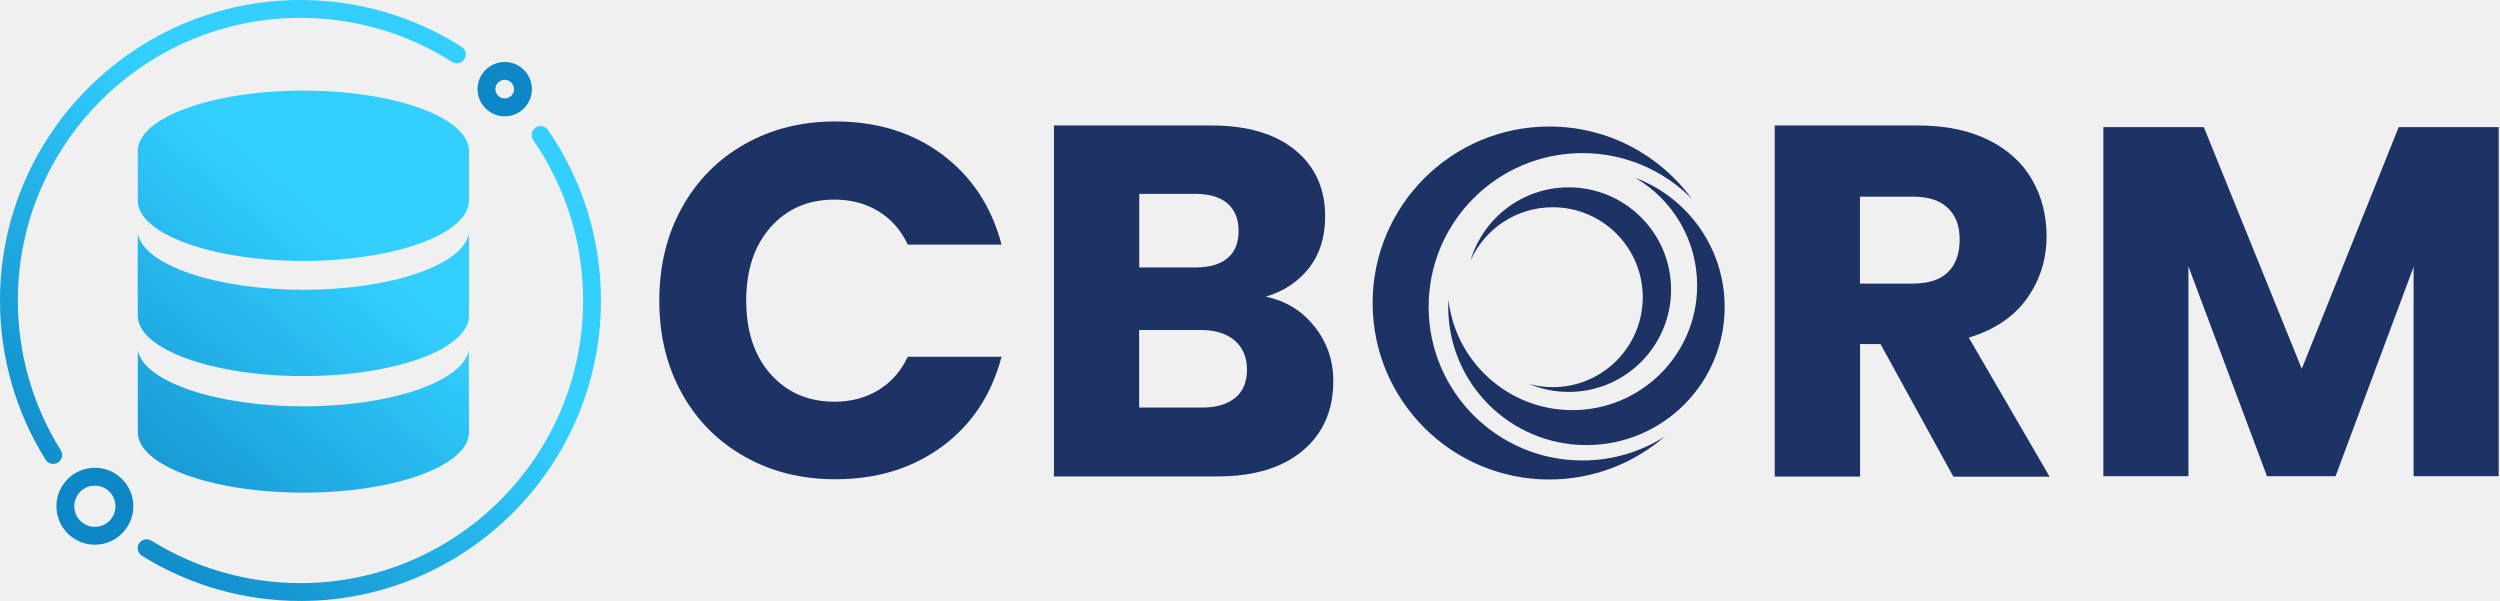
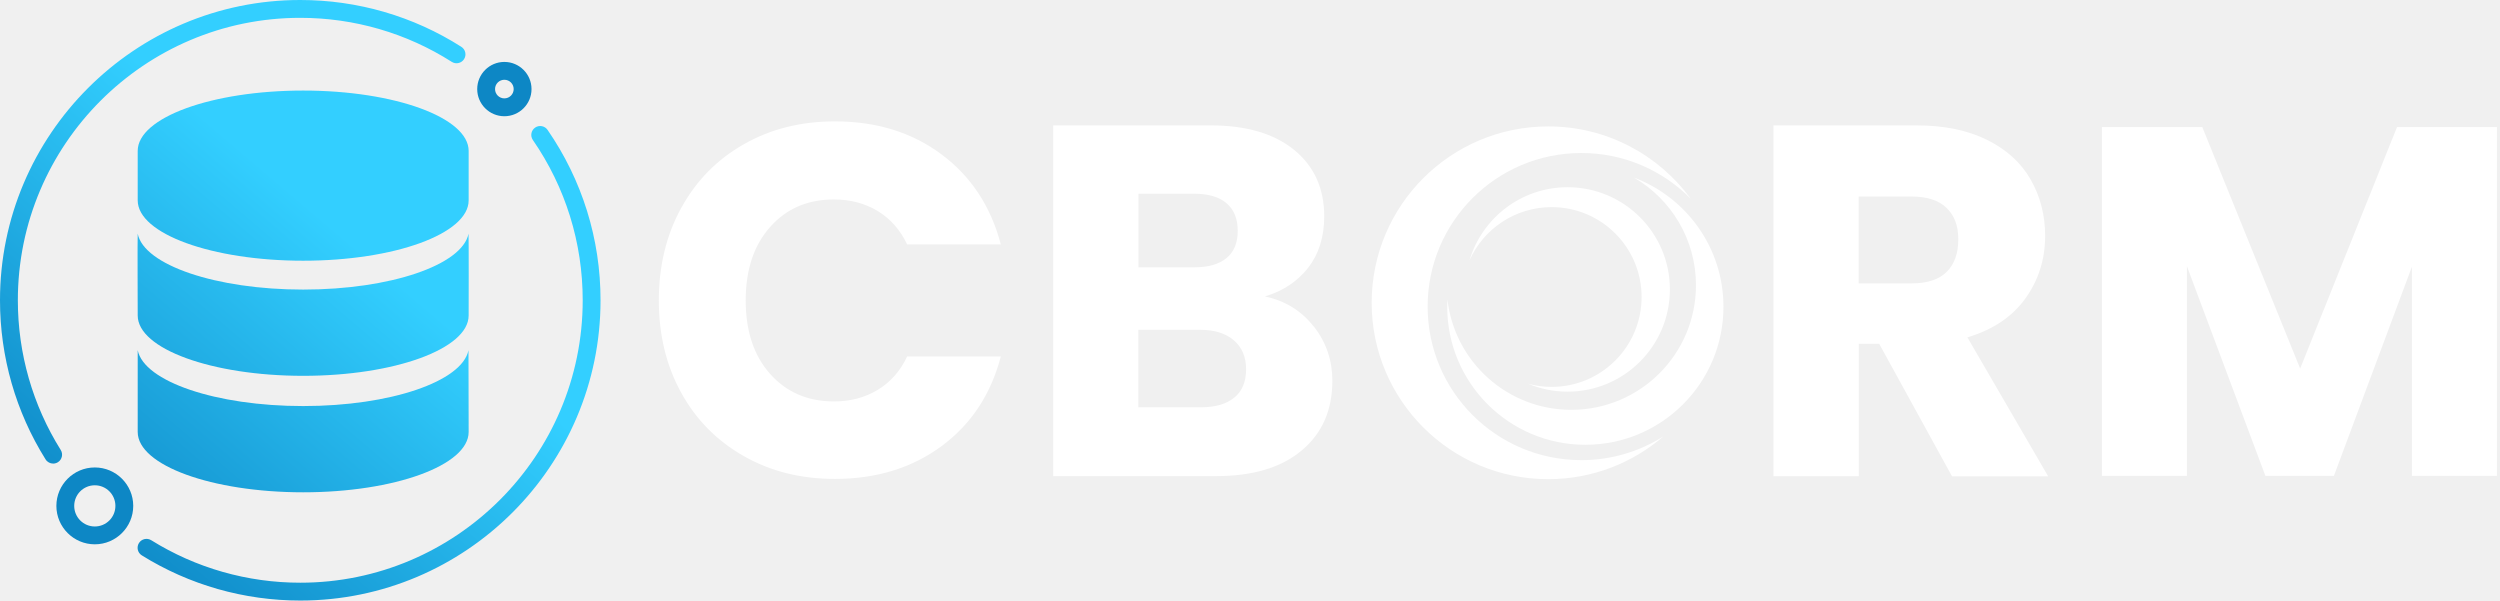
- <svg xmlns="http://www.w3.org/2000/svg" width="416" height="100" viewBox="0 0 416 100" fill="none">
-   <path d="M50.001 100C40.641 100 31.516 97.399 23.611 92.476C22.915 92.043 22.702 91.126 23.134 90.43C23.567 89.735 24.482 89.523 25.18 89.954C32.615 94.584 41.197 97.03 50.001 97.03C75.933 97.03 97.03 75.933 97.03 49.999C97.03 40.405 94.16 31.178 88.731 23.314C88.264 22.639 88.434 21.714 89.109 21.247C89.784 20.78 90.708 20.951 91.175 21.625C96.948 29.989 99.999 39.8 99.999 49.999C99.999 77.57 77.57 100 50.001 100Z" fill="url(#paint0_linear_733_6941)" />
-   <path d="M8.851 77.195C8.356 77.195 7.872 76.947 7.59 76.497C2.624 68.567 0 59.404 0 50.001C0 22.43 22.429 0 49.999 0C59.538 0 68.812 2.696 76.82 7.796C77.511 8.237 77.716 9.155 77.275 9.846C76.835 10.537 75.916 10.742 75.226 10.301C67.697 5.505 58.972 2.97 50.001 2.97C24.068 2.97 2.972 24.067 2.972 50.001C2.972 58.846 5.441 67.463 10.11 74.921C10.545 75.616 10.335 76.533 9.639 76.968C9.393 77.121 9.121 77.195 8.853 77.195H8.851Z" fill="url(#paint1_linear_733_6941)" />
-   <path d="M83.986 13.282C84.842 13.282 85.536 13.976 85.536 14.832C85.536 15.688 84.842 16.382 83.986 16.382C83.129 16.382 82.433 15.688 82.433 14.832C82.433 13.976 83.127 13.282 83.986 13.282ZM83.986 10.312C81.492 10.312 79.464 12.34 79.464 14.834C79.464 17.327 81.492 19.356 83.986 19.356C86.479 19.356 88.507 17.327 88.507 14.834C88.507 12.34 86.479 10.312 83.986 10.312Z" fill="#0D87C5" />
-   <path d="M15.787 80.809C17.681 80.809 19.216 82.344 19.216 84.239C19.216 86.133 17.681 87.668 15.787 87.668C13.893 87.668 12.358 86.133 12.358 84.239C12.358 82.344 13.893 80.809 15.787 80.809ZM15.787 77.839C12.259 77.839 9.388 80.711 9.388 84.239C9.388 87.766 12.259 90.638 15.787 90.638C19.314 90.638 22.186 87.766 22.186 84.239C22.186 80.711 19.314 77.839 15.787 77.839Z" fill="#0D87C5" />
-   <path d="M50.485 15.079C35.268 15.079 22.93 19.575 22.93 25.125V33.368C22.93 38.919 35.268 43.414 50.485 43.414C65.702 43.414 78.038 38.917 78.038 33.368V25.125C78.038 19.575 65.702 15.079 50.485 15.079Z" fill="url(#paint2_linear_733_6941)" />
-   <path d="M50.485 48.221C35.957 48.221 23.977 44.12 22.93 38.916C22.883 39.167 22.93 52.535 22.93 52.535C22.93 58.086 35.268 62.581 50.485 62.581C65.701 62.581 78.037 58.082 78.037 52.535C78.037 52.535 78.069 39.167 78.018 38.916C76.97 44.12 65.014 48.221 50.486 48.221H50.485Z" fill="url(#paint3_linear_733_6941)" />
-   <path d="M78.01 58.315C76.963 63.516 65.015 67.617 50.485 67.617C35.955 67.617 23.978 63.516 22.93 58.315V71.931C22.93 77.48 35.268 81.977 50.485 81.977C65.702 81.977 78.038 77.48 78.038 71.931L78.01 58.315Z" fill="url(#paint4_linear_733_6941)" />
-   <path d="M263.318 76.62C249.183 76.62 237.725 65.172 237.725 51.049C237.725 36.926 249.183 25.478 263.318 25.478C270.447 25.478 276.892 28.392 281.533 33.093C276.187 25.795 267.552 21.051 257.803 21.051C241.567 21.051 228.405 34.199 228.405 50.42C228.405 66.641 241.567 79.789 257.801 79.789C265.125 79.789 271.82 77.106 276.97 72.675C273.017 75.173 268.338 76.622 263.318 76.622" fill="#1D3366" />
-   <path d="M272.116 29.59C278.269 33.19 282.406 39.862 282.406 47.5C282.406 58.956 273.11 68.241 261.645 68.244C250.977 68.244 242.193 60.205 241.022 49.86C241.001 50.268 240.987 50.675 240.987 51.086C240.987 63.776 251.286 74.063 263.985 74.063C276.684 74.063 286.983 63.773 286.983 51.086C286.983 41.256 280.804 32.873 272.116 29.59Z" fill="#1D3366" />
-   <path d="M261.03 31.176C253.312 31.176 246.795 36.304 244.7 43.337C247.04 38.121 252.281 34.488 258.373 34.488C266.647 34.488 273.353 41.189 273.353 49.455C273.353 57.722 266.647 64.422 258.373 64.422C257.021 64.422 255.71 64.239 254.463 63.904C256.482 64.748 258.702 65.214 261.03 65.217C270.44 65.217 278.064 57.594 278.064 48.195C278.064 38.793 270.437 31.176 261.03 31.176Z" fill="#1D3366" />
-   <path d="M113.468 34.573C115.956 30.049 119.436 26.52 123.886 24.004C128.337 21.469 133.374 20.211 139.018 20.211C145.937 20.211 151.864 22.037 156.78 25.708C161.696 29.38 164.994 34.37 166.653 40.699H151.055C149.902 38.264 148.243 36.398 146.119 35.12C143.995 33.842 141.567 33.214 138.857 33.214C134.487 33.214 130.947 34.735 128.236 37.798C125.525 40.841 124.17 44.938 124.17 50.03C124.17 55.121 125.525 59.219 128.236 62.262C130.947 65.304 134.487 66.846 138.857 66.846C141.567 66.846 143.995 66.217 146.119 64.939C148.243 63.661 149.902 61.815 151.055 59.361H166.653C164.994 65.69 161.696 70.66 156.78 74.291C151.844 77.922 145.937 79.747 139.018 79.747C133.374 79.747 128.317 78.49 123.866 75.954C119.415 73.439 115.936 69.929 113.448 65.426C110.959 60.923 109.705 55.791 109.705 50.03C109.705 44.269 110.959 39.117 113.448 34.593L113.468 34.573Z" fill="#1D3366" />
-   <path d="M218.785 54.369C220.828 57.006 221.86 60.009 221.86 63.396C221.86 68.285 220.161 72.159 216.762 74.999C213.364 77.859 208.61 79.279 202.52 79.279H175.372V20.879H201.59C207.517 20.879 212.15 22.238 215.488 24.956C218.826 27.674 220.505 31.366 220.505 36.032C220.505 39.48 219.594 42.32 217.814 44.612C216.014 46.884 213.627 48.466 210.633 49.359C214.011 50.089 216.722 51.753 218.765 54.39L218.785 54.369ZM189.573 44.511H198.879C201.205 44.511 202.986 44.004 204.24 42.969C205.494 41.935 206.101 40.434 206.101 38.425C206.101 36.417 205.474 34.896 204.24 33.841C203.006 32.786 201.205 32.259 198.879 32.259H189.573V44.491V44.511ZM205.555 66.195C206.85 65.12 207.497 63.538 207.497 61.489C207.497 59.441 206.809 57.838 205.454 56.661C204.098 55.505 202.237 54.917 199.85 54.917H189.553V67.818H200.012C202.399 67.818 204.24 67.271 205.535 66.195H205.555Z" fill="#1D3366" />
-   <path d="M325.034 79.299L312.916 57.25H309.517V79.299H295.316V20.879H319.127C323.719 20.879 327.644 21.69 330.88 23.293C334.117 24.895 336.545 27.106 338.143 29.906C339.741 32.705 340.55 35.829 340.55 39.277C340.55 43.152 339.458 46.62 337.273 49.684C335.088 52.726 331.872 54.897 327.603 56.175L341.056 79.32H325.034V79.299ZM309.497 47.188H318.297C320.907 47.188 322.849 46.56 324.144 45.282C325.438 44.004 326.086 42.198 326.086 39.866C326.086 37.533 325.438 35.89 324.144 34.632C322.849 33.354 320.887 32.725 318.297 32.725H309.497V47.209V47.188Z" fill="#1D3366" />
-   <path d="M415.779 21.16V79.235H401.623V44.41L388.637 79.235H377.224L364.157 44.33V79.235H350.001V21.16H366.718L383.011 61.369L399.143 21.16H415.779Z" fill="#1D3366" />
+ <svg xmlns="http://www.w3.org/2000/svg" width="741" height="178" viewBox="0 0 741 178" fill="none">
+   <path d="M89.001 178C72.342 178 56.099 173.37 42.027 164.607C40.789 163.837 40.409 162.205 41.179 160.966C41.95 159.728 43.579 159.351 44.82 160.118C58.054 168.359 73.331 172.714 89.001 172.714C135.161 172.714 172.713 135.16 172.713 88.999C172.713 71.921 167.606 55.497 157.942 41.498C157.11 40.297 157.413 38.651 158.615 37.82C159.816 36.989 161.461 37.292 162.292 38.493C172.569 53.38 178 70.844 178 88.999C178 138.074 138.075 178 89.001 178Z" fill="url(#paint0_linear_733_6989)" />
+   <path d="M15.755 137.407C14.873 137.407 14.011 136.966 13.51 136.165C4.67 122.049 0 105.739 0 89.001C0 39.926 39.925 0 88.998 0C105.978 0 122.486 4.799 136.739 13.877C137.971 14.661 138.334 16.297 137.55 17.525C136.766 18.757 135.131 19.12 133.903 18.336C120.5 9.799 104.971 5.286 89.002 5.286C42.842 5.286 5.29 42.84 5.29 89.001C5.29 104.746 9.684 120.084 17.995 133.359C18.769 134.597 18.396 136.229 17.158 137.003C16.72 137.276 16.236 137.407 15.758 137.407H15.755Z" fill="url(#paint1_linear_733_6989)" />
+   <path d="M149.495 23.642C151.019 23.642 152.254 24.876 152.254 26.401C152.254 27.925 151.019 29.16 149.495 29.16C147.97 29.16 146.732 27.925 146.732 26.401C146.732 24.876 147.967 23.642 149.495 23.642ZM149.495 18.355C145.056 18.355 141.446 21.966 141.446 26.404C141.446 30.843 145.056 34.453 149.495 34.453C153.933 34.453 157.543 30.843 157.543 26.404C157.543 21.966 153.933 18.355 149.495 18.355Z" fill="#0D87C5" />
+   <path d="M28.101 143.84C31.472 143.84 34.205 146.573 34.205 149.945C34.205 153.316 31.472 156.049 28.101 156.049C24.729 156.049 21.997 153.316 21.997 149.945C21.997 146.573 24.729 143.84 28.101 143.84ZM28.101 138.554C21.822 138.554 16.71 143.665 16.71 149.945C16.71 156.224 21.822 161.335 28.101 161.335C34.38 161.335 39.491 156.224 39.491 149.945C39.491 143.665 34.38 138.554 28.101 138.554Z" fill="#0D87C5" />
+   <path d="M89.864 26.84C62.777 26.84 40.816 34.844 40.816 44.722V59.395C40.816 69.276 62.777 77.276 89.864 77.276C116.95 77.276 138.908 69.273 138.908 59.395V44.722C138.908 34.844 116.95 26.84 89.864 26.84Z" fill="url(#paint2_linear_733_6989)" />
+   <path d="M89.863 85.832C64.003 85.832 42.679 78.533 40.816 69.271C40.732 69.717 40.816 93.512 40.816 93.512C40.816 103.394 62.776 111.394 89.863 111.394C116.949 111.394 138.907 103.387 138.907 93.512C138.907 93.512 138.962 69.717 138.872 69.271C137.008 78.533 115.726 85.832 89.866 85.832H89.863Z" fill="url(#paint3_linear_733_6989)" />
+   <path d="M138.859 103.8C136.995 113.058 115.727 120.357 89.864 120.357C64 120.357 42.681 113.058 40.816 103.8V128.037C40.816 137.915 62.777 145.919 89.864 145.919C116.95 145.919 138.908 137.915 138.908 128.037L138.859 103.8Z" fill="url(#paint4_linear_733_6989)" />
+   <path d="M468.708 136.383C443.547 136.383 423.151 116.006 423.151 90.867C423.151 65.728 443.547 45.351 468.708 45.351C481.398 45.351 492.869 50.537 501.13 58.905C491.614 45.916 476.243 37.471 458.891 37.471C429.991 37.471 406.562 60.874 406.562 89.748C406.562 118.622 429.991 142.025 458.886 142.025C471.923 142.025 483.84 137.248 493.009 129.363C485.972 133.808 477.643 136.388 468.708 136.388" fill="white" />
+   <path d="M484.368 52.67C495.321 59.079 502.685 70.954 502.685 84.549C502.685 104.942 486.137 121.47 465.731 121.475C446.74 121.475 431.105 107.165 429.02 88.751C428.984 89.476 428.958 90.202 428.958 90.932C428.958 113.522 447.29 131.832 469.895 131.832C492.5 131.832 510.831 113.517 510.831 90.932C510.831 73.436 499.832 58.514 484.368 52.67Z" fill="white" />
+   <path d="M464.634 55.494C450.897 55.494 439.296 64.623 435.568 77.141C439.732 67.856 449.061 61.39 459.905 61.39C474.632 61.39 486.57 73.317 486.57 88.031C486.57 102.746 474.632 114.673 459.905 114.673C457.499 114.673 455.165 114.346 452.945 113.75C456.539 115.253 460.491 116.082 464.634 116.087C481.384 116.087 494.956 102.518 494.956 85.788C494.956 69.053 481.379 55.494 464.634 55.494Z" fill="white" />
+   <path d="M201.974 61.54C206.403 53.489 212.597 47.206 220.519 42.729C228.441 38.215 237.407 35.977 247.454 35.977C259.769 35.977 270.32 39.226 279.07 45.762C287.821 52.297 293.69 61.179 296.643 72.445H268.88C266.827 68.112 263.874 64.79 260.093 62.515C256.312 60.241 251.991 59.121 247.166 59.121C239.388 59.121 233.086 61.829 228.261 67.281C223.435 72.698 221.023 79.991 221.023 89.054C221.023 98.117 223.435 105.411 228.261 110.827C233.086 116.243 239.388 118.987 247.166 118.987C251.991 118.987 256.312 117.868 260.093 115.593C263.874 113.318 266.827 110.032 268.88 105.663H296.643C293.69 116.929 287.821 125.775 279.07 132.238C270.284 138.701 259.769 141.951 247.454 141.951C237.407 141.951 228.405 139.713 220.483 135.199C212.56 130.722 206.367 124.475 201.938 116.459C197.508 108.444 195.276 99.309 195.276 89.054C195.276 78.8 197.508 69.629 201.938 61.577L201.974 61.54Z" fill="white" />
+   <path d="M389.439 96.779C393.076 101.473 394.913 106.817 394.913 112.847C394.913 121.549 391.888 128.445 385.838 133.5C379.789 138.591 371.326 141.119 360.487 141.119H312.163V37.166H358.831C369.382 37.166 377.628 39.585 383.57 44.424C389.511 49.262 392.5 55.833 392.5 64.138C392.5 70.276 390.88 75.331 387.711 79.411C384.506 83.455 380.257 86.272 374.927 87.861C380.941 89.16 385.766 92.121 389.403 96.815L389.439 96.779ZM337.441 79.231H354.006C358.147 79.231 361.316 78.328 363.548 76.487C365.781 74.645 366.861 71.973 366.861 68.399C366.861 64.824 365.745 62.116 363.548 60.239C361.352 58.361 358.147 57.422 354.006 57.422H337.441V79.195V79.231ZM365.889 117.829C368.194 115.916 369.346 113.099 369.346 109.453C369.346 105.806 368.122 102.953 365.709 100.859C363.296 98.801 359.983 97.754 355.734 97.754H337.405V120.718H356.022C360.271 120.718 363.548 119.743 365.853 117.829H365.889Z" fill="white" />
+   <path d="M578.563 141.155L556.993 101.906H550.943V141.155H525.665V37.166H568.048C576.222 37.166 583.208 38.61 588.969 41.463C594.731 44.315 599.052 48.251 601.897 53.234C604.742 58.217 606.182 63.777 606.182 69.915C606.182 76.812 604.238 82.986 600.348 88.438C596.459 93.854 590.734 97.718 583.136 99.993L607.082 141.191H578.563V141.155ZM550.907 83.997H566.571C571.217 83.997 574.674 82.878 576.978 80.603C579.283 78.328 580.435 75.115 580.435 70.962C580.435 66.81 579.283 63.885 576.978 61.647C574.674 59.372 571.181 58.253 566.571 58.253H550.907V84.033V83.997Z" fill="white" />
+   <path d="M740.09 37.666V141.04H714.892V79.051L691.777 141.04H671.461L648.202 78.908V141.04H623.005V37.666H652.761L681.763 109.238L710.477 37.666H740.09Z" fill="white" />
  <defs>
-     <linearGradient id="paint0_linear_733_6941" x1="79.322" y1="23.528" x2="18.149" y2="95.455" gradientUnits="userSpaceOnUse">
+     <linearGradient id="paint0_linear_733_6989" x1="141.193" y1="41.88" x2="32.307" y2="169.911" gradientUnits="userSpaceOnUse">
      <stop offset="0.279" stop-color="#33CFFF" />
      <stop offset="1" stop-color="#0D87C5" />
    </linearGradient>
-     <linearGradient id="paint1_linear_733_6941" x1="79.322" y1="23.528" x2="18.149" y2="95.455" gradientUnits="userSpaceOnUse">
+     <linearGradient id="paint1_linear_733_6989" x1="141.193" y1="41.88" x2="32.307" y2="169.911" gradientUnits="userSpaceOnUse">
      <stop offset="0.279" stop-color="#33CFFF" />
      <stop offset="1" stop-color="#0D87C5" />
    </linearGradient>
-     <linearGradient id="paint2_linear_733_6941" x1="79.322" y1="23.528" x2="18.149" y2="95.455" gradientUnits="userSpaceOnUse">
+     <linearGradient id="paint2_linear_733_6989" x1="141.193" y1="41.88" x2="32.307" y2="169.911" gradientUnits="userSpaceOnUse">
      <stop offset="0.279" stop-color="#33CFFF" />
      <stop offset="1" stop-color="#0D87C5" />
    </linearGradient>
-     <linearGradient id="paint3_linear_733_6941" x1="79.322" y1="23.528" x2="18.149" y2="95.455" gradientUnits="userSpaceOnUse">
+     <linearGradient id="paint3_linear_733_6989" x1="141.193" y1="41.88" x2="32.307" y2="169.911" gradientUnits="userSpaceOnUse">
      <stop offset="0.279" stop-color="#33CFFF" />
      <stop offset="1" stop-color="#0D87C5" />
    </linearGradient>
-     <linearGradient id="paint4_linear_733_6941" x1="79.322" y1="23.528" x2="18.149" y2="95.455" gradientUnits="userSpaceOnUse">
+     <linearGradient id="paint4_linear_733_6989" x1="141.193" y1="41.88" x2="32.307" y2="169.911" gradientUnits="userSpaceOnUse">
      <stop offset="0.279" stop-color="#33CFFF" />
      <stop offset="1" stop-color="#0D87C5" />
    </linearGradient>
  </defs>
</svg>
